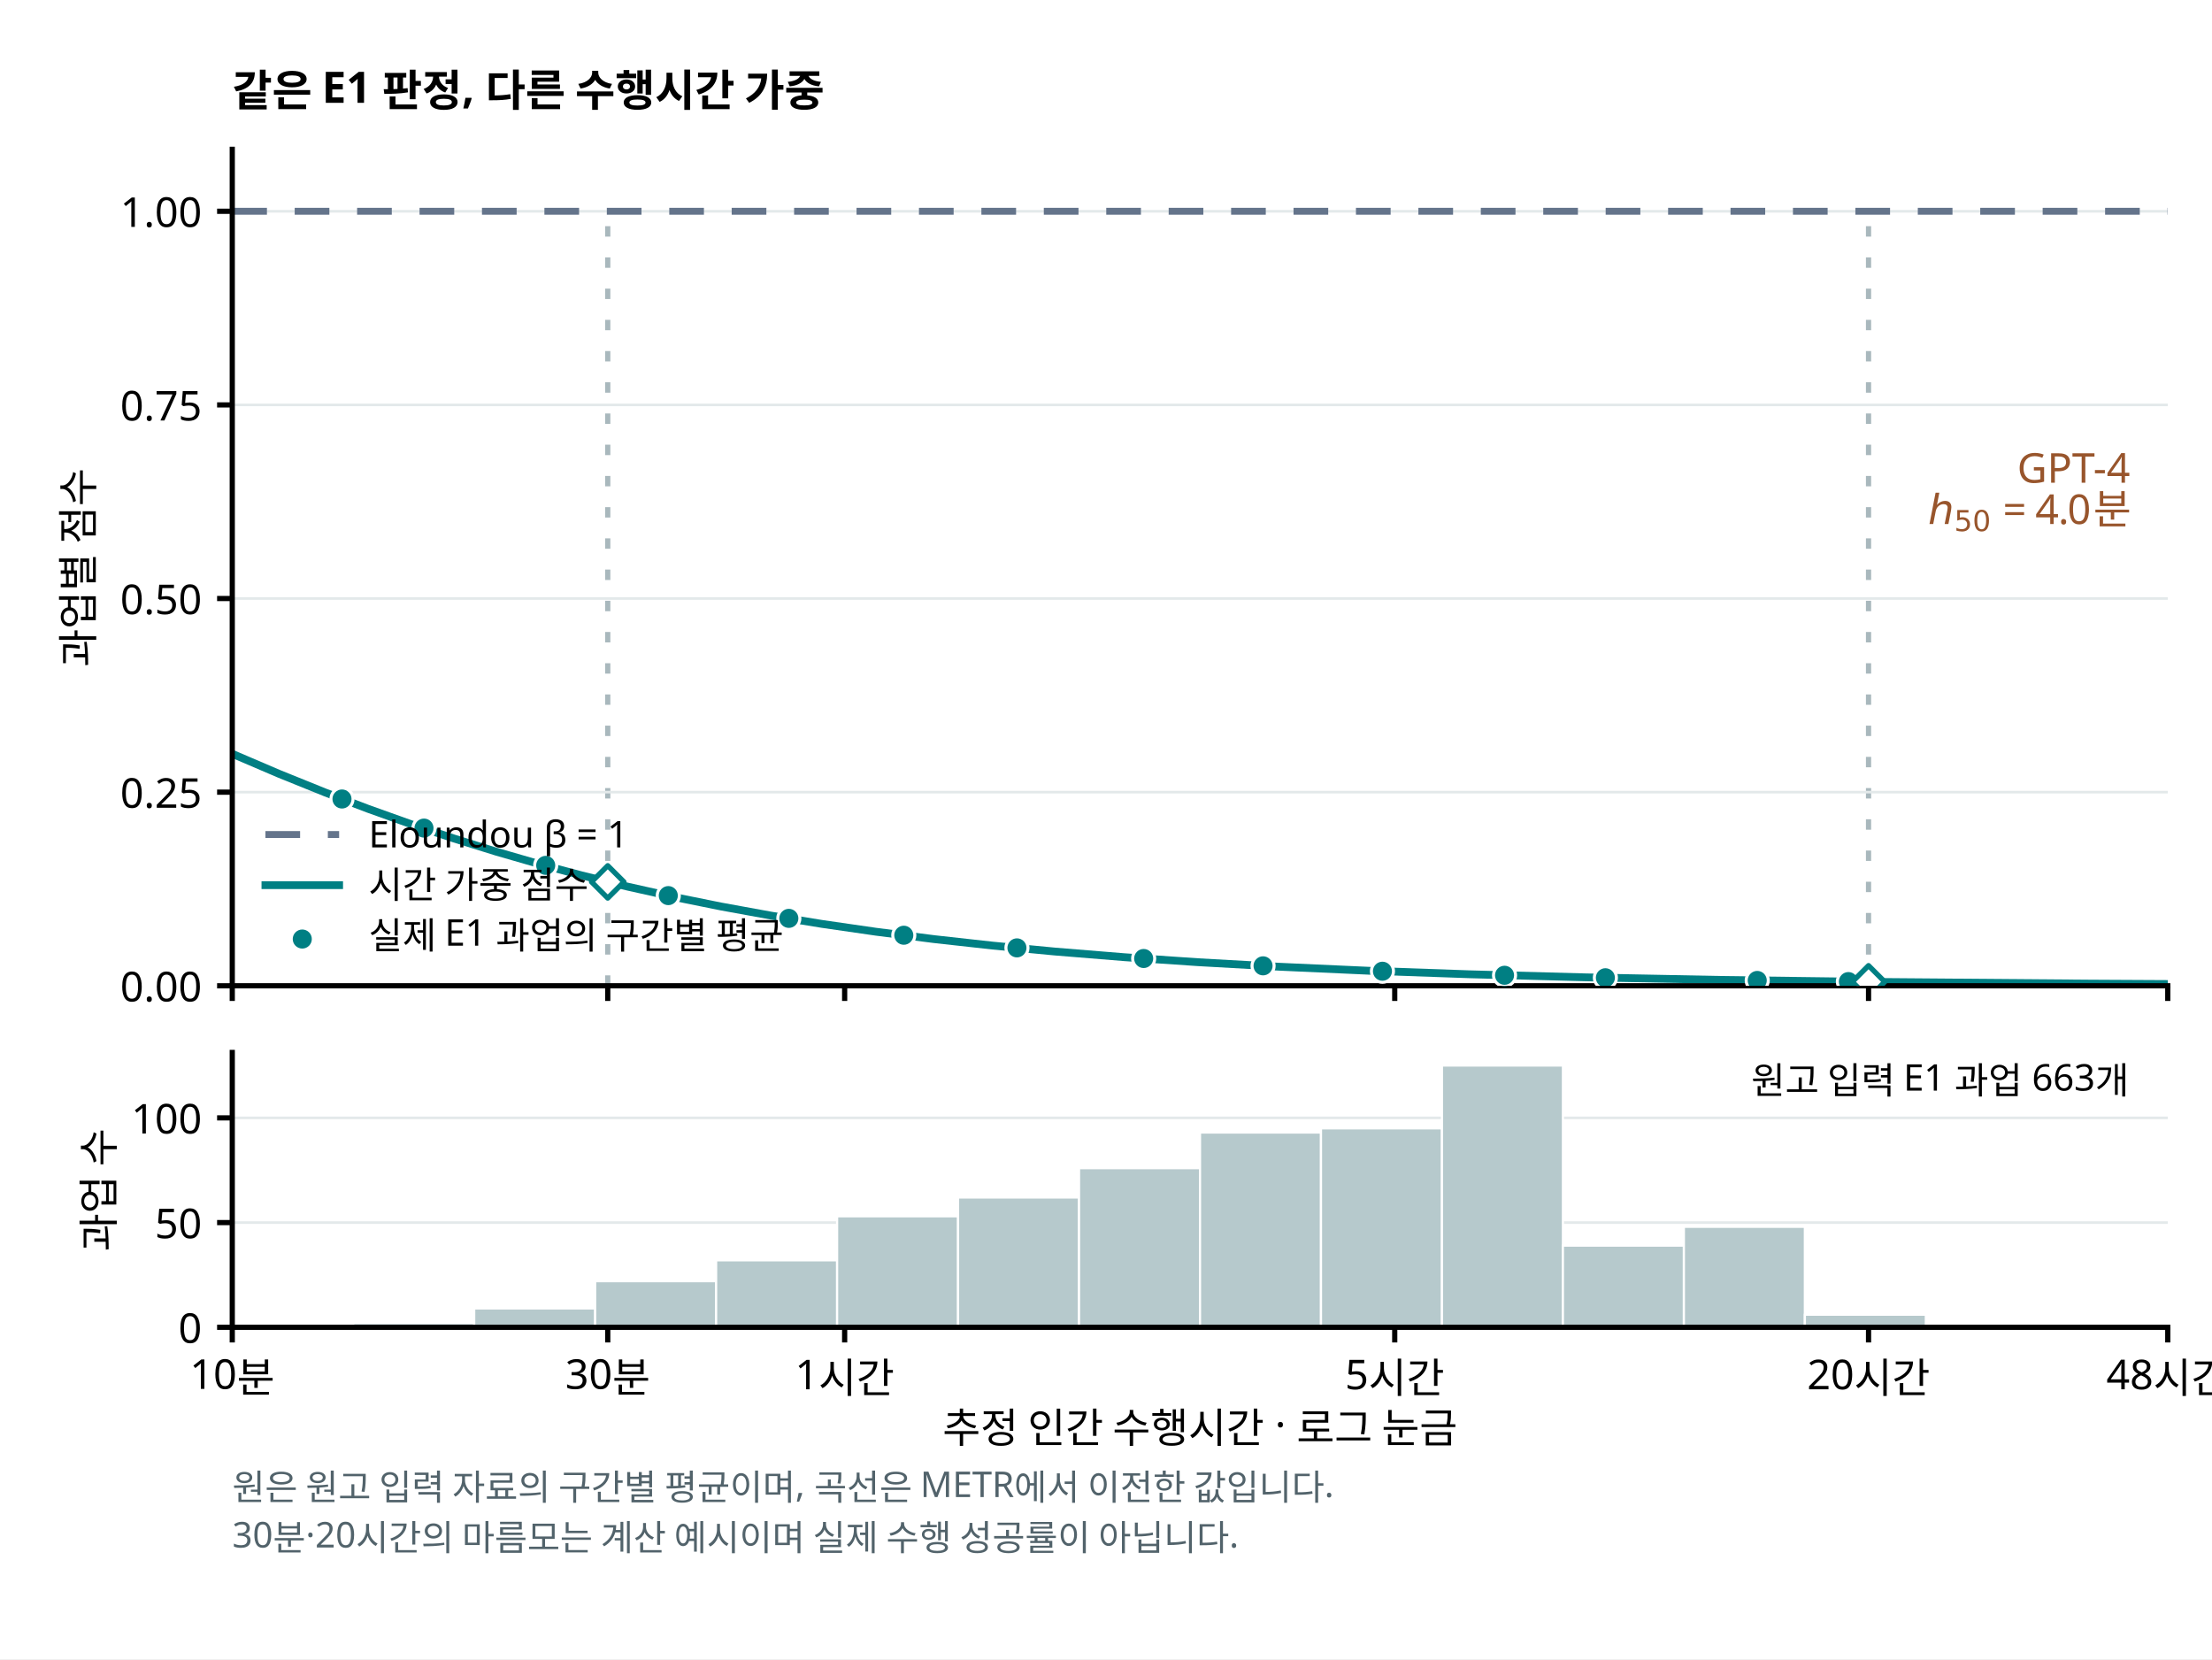
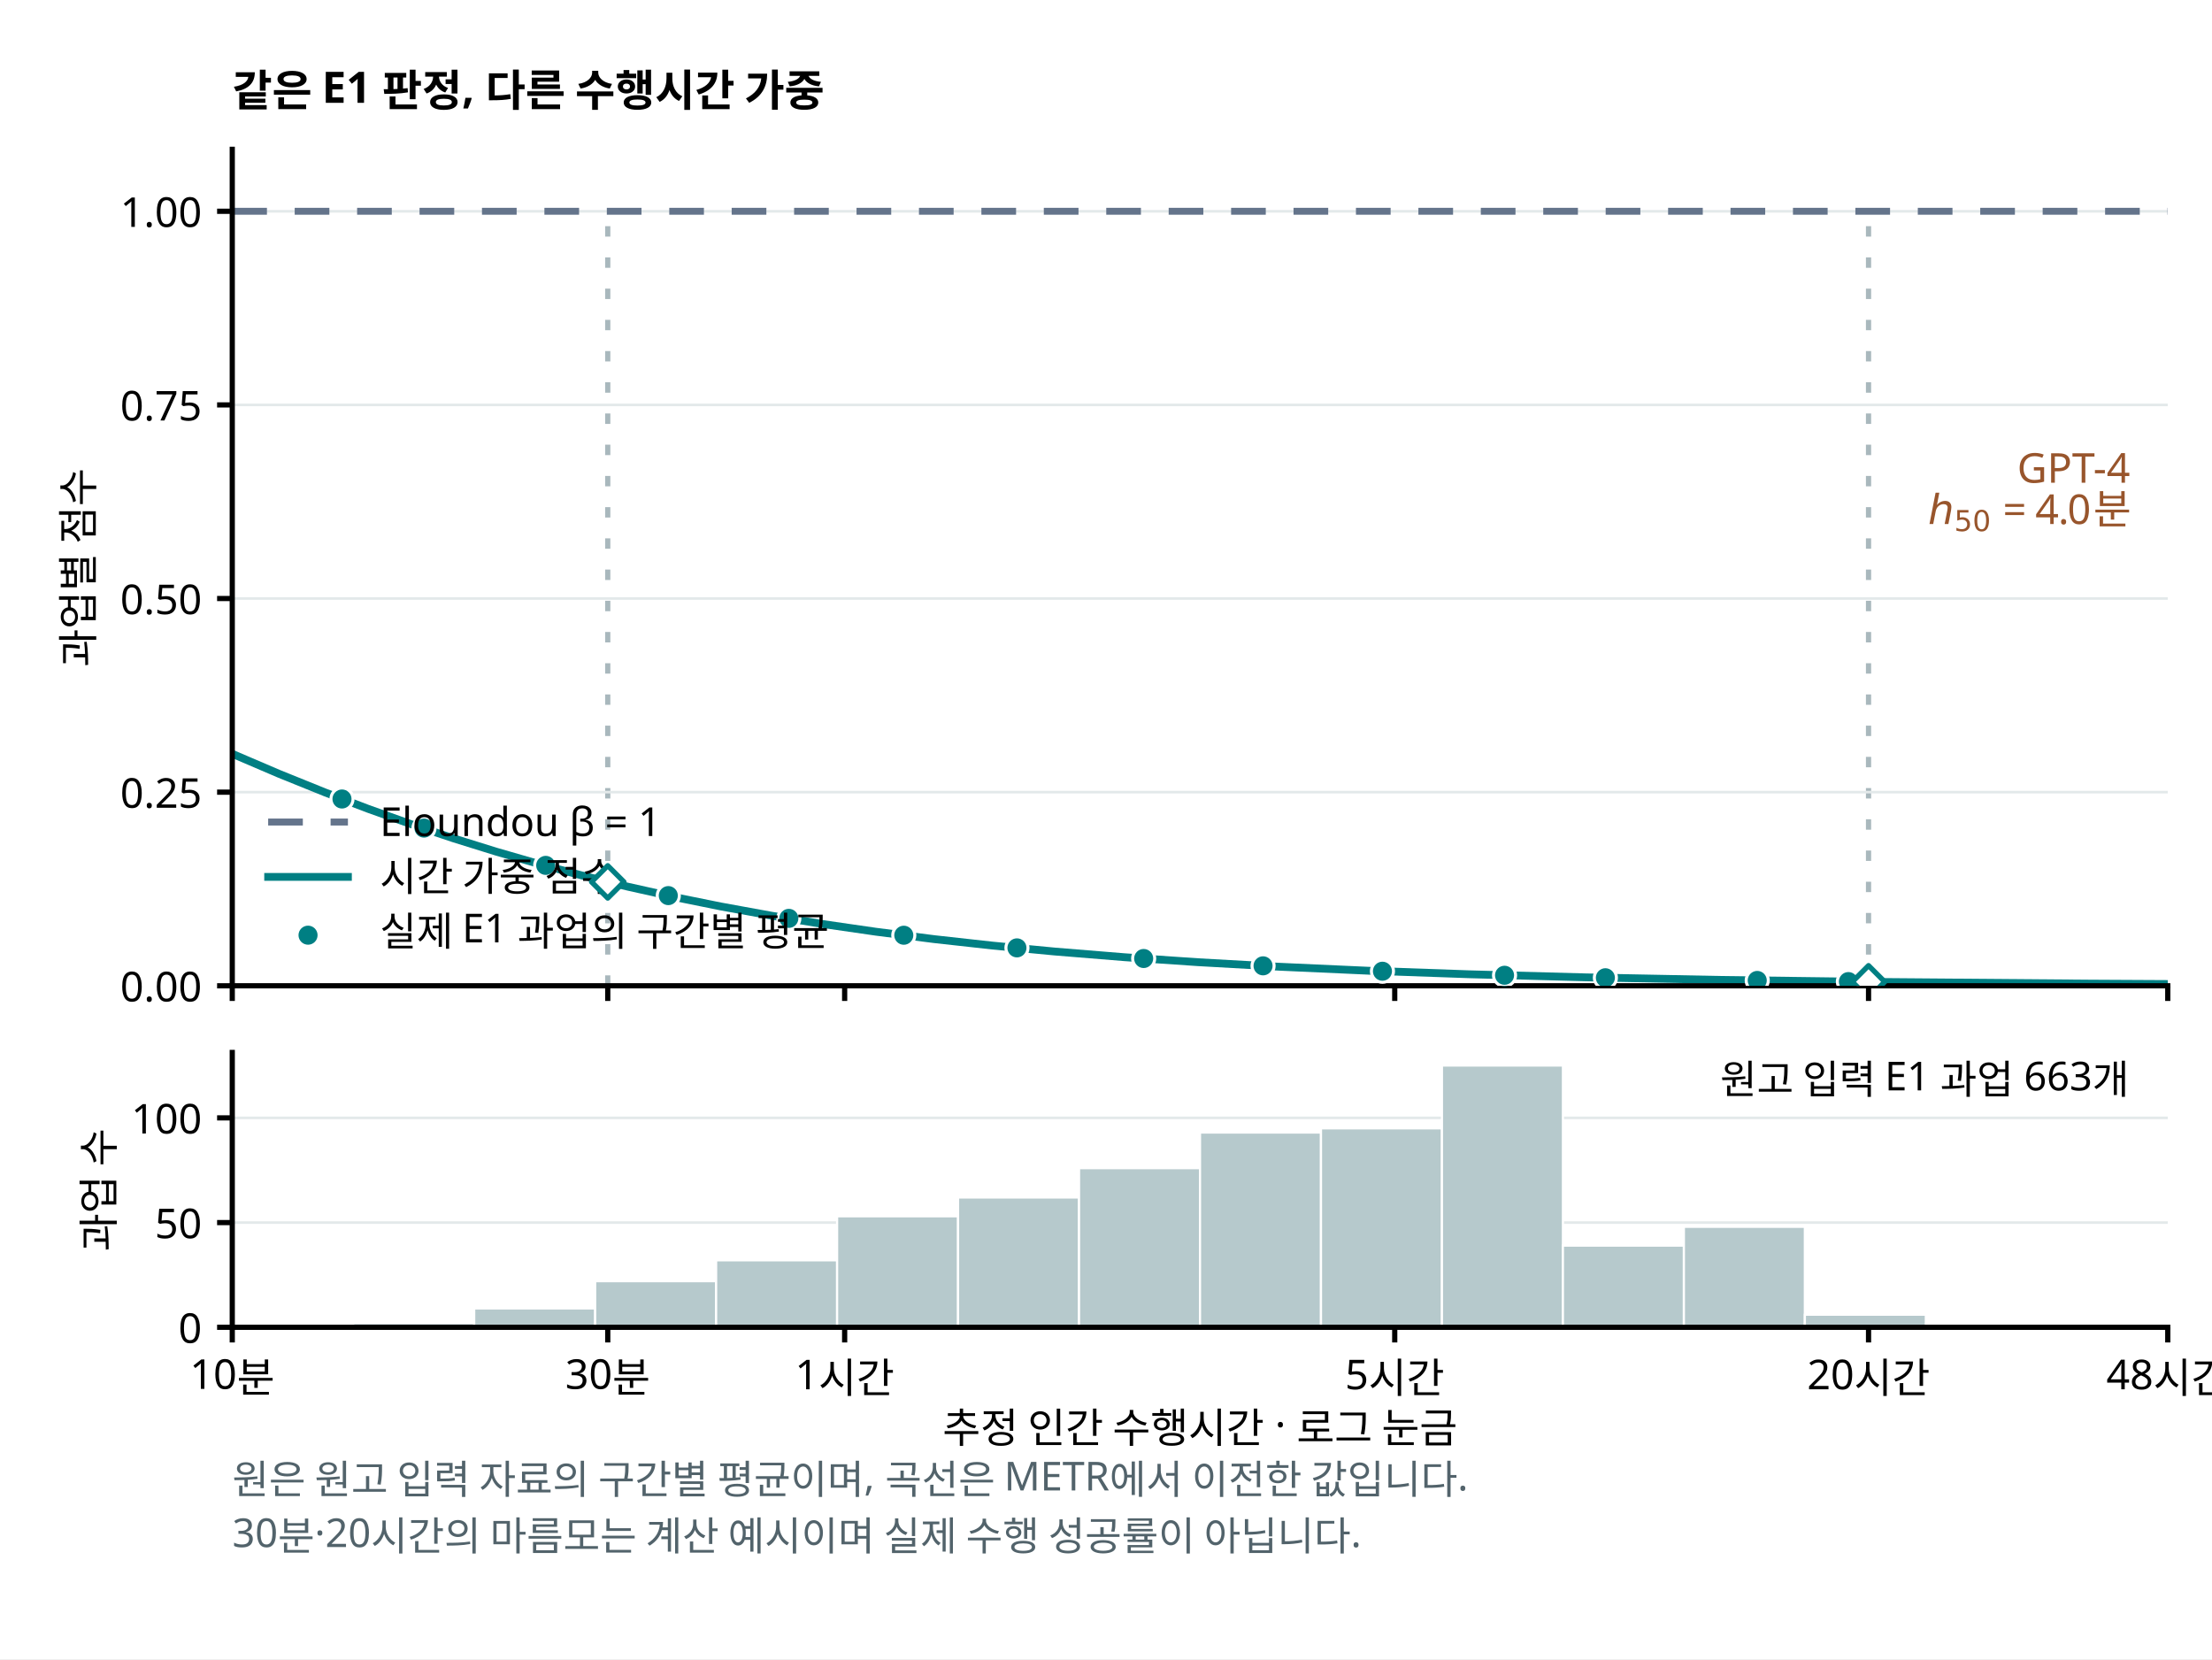
<svg xmlns="http://www.w3.org/2000/svg" xmlns:xlink="http://www.w3.org/1999/xlink" width="510.236pt" height="382.677pt" viewBox="0 0 510.236 382.677" version="1.1">
  <defs>
    <style type="text/css">*{stroke-linejoin: round; stroke-linecap: butt}</style>
  </defs>
  <g id="figure_1">
    <g id="patch_1">
      <path d="M 0 382.677 L 510.236 382.677 L 510.236 0 L 0 0 z " style="fill: #ffffff" />
    </g>
    <g id="axes_1">
      <g id="patch_2">
        <path d="M 53.575 227.371 L 500.031 227.371 L 500.031 34.441 L 53.575 34.441 z " style="fill: #ffffff" />
      </g>
      <g id="LineCollection_1">
-         <path d="M 140.187 227.371 L 140.187 48.732 " clip-path="url(#p66f9ab39ed)" style="fill: none; stroke-dasharray: 2.4,4.8; stroke-dashoffset: 0; stroke: #a9b8bd; stroke-width: 1.2" />
+         <path d="M 140.187 227.371 L 140.187 48.732 " clip-path="url(#pb4c1666405)" style="fill: none; stroke-dasharray: 2.4,4.8; stroke-dashoffset: 0; stroke: #a9b8bd; stroke-width: 1.2" />
      </g>
      <g id="LineCollection_2">
-         <path d="M 431.011 227.371 L 431.011 48.732 " clip-path="url(#p66f9ab39ed)" style="fill: none; stroke-dasharray: 2.4,4.8; stroke-dashoffset: 0; stroke: #a9b8bd; stroke-width: 1.2" />
+         <path d="M 431.011 227.371 L 431.011 48.732 " clip-path="url(#pb4c1666405)" style="fill: none; stroke-dasharray: 2.4,4.8; stroke-dashoffset: 0; stroke: #a9b8bd; stroke-width: 1.2" />
      </g>
      <g id="matplotlib.axis_1">
        <g id="xtick_1">
          <g id="line2d_1">
            <defs>
-               <path id="m121d443ec5" d="M 0 0 L 0 3.5 " style="stroke: #000000; stroke-width: 1.2" />
+               <path id="m956a33d19a" d="M 0 0 L 0 3.5 " style="stroke: #000000; stroke-width: 1.2" />
            </defs>
            <g>
-               <use xlink:href="#m121d443ec5" x="53.575" y="227.371" style="stroke: #000000; stroke-width: 1.2" />
+               <use xlink:href="#m956a33d19a" x="53.575" y="227.371" style="stroke: #000000; stroke-width: 1.2" />
            </g>
          </g>
        </g>
        <g id="xtick_2">
          <g id="line2d_2">
            <g>
-               <use xlink:href="#m121d443ec5" x="140.187" y="227.371" style="stroke: #000000; stroke-width: 1.2" />
+               <use xlink:href="#m956a33d19a" x="140.187" y="227.371" style="stroke: #000000; stroke-width: 1.2" />
            </g>
          </g>
        </g>
        <g id="xtick_3">
          <g id="line2d_3">
            <g>
-               <use xlink:href="#m121d443ec5" x="194.834" y="227.371" style="stroke: #000000; stroke-width: 1.2" />
+               <use xlink:href="#m956a33d19a" x="194.834" y="227.371" style="stroke: #000000; stroke-width: 1.2" />
            </g>
          </g>
        </g>
        <g id="xtick_4">
          <g id="line2d_4">
            <g>
-               <use xlink:href="#m121d443ec5" x="321.719" y="227.371" style="stroke: #000000; stroke-width: 1.2" />
+               <use xlink:href="#m956a33d19a" x="321.719" y="227.371" style="stroke: #000000; stroke-width: 1.2" />
            </g>
          </g>
        </g>
        <g id="xtick_5">
          <g id="line2d_5">
            <g>
-               <use xlink:href="#m121d443ec5" x="431.011" y="227.371" style="stroke: #000000; stroke-width: 1.2" />
+               <use xlink:href="#m956a33d19a" x="431.011" y="227.371" style="stroke: #000000; stroke-width: 1.2" />
            </g>
          </g>
        </g>
        <g id="xtick_6">
          <g id="line2d_6">
            <g>
-               <use xlink:href="#m121d443ec5" x="500.031" y="227.371" style="stroke: #000000; stroke-width: 1.2" />
+               <use xlink:href="#m956a33d19a" x="500.031" y="227.371" style="stroke: #000000; stroke-width: 1.2" />
            </g>
          </g>
        </g>
        <g id="xtick_7" />
        <g id="xtick_8" />
        <g id="xtick_9" />
        <g id="xtick_10" />
        <g id="xtick_11" />
        <g id="xtick_12" />
        <g id="xtick_13" />
        <g id="xtick_14" />
        <g id="xtick_15" />
        <g id="xtick_16" />
        <g id="xtick_17" />
        <g id="xtick_18" />
        <g id="xtick_19" />
        <g id="xtick_20" />
      </g>
      <g id="matplotlib.axis_2">
        <g id="ytick_1">
          <g id="line2d_7">
-             <path d="M 53.575 227.371 L 500.031 227.371 " clip-path="url(#p66f9ab39ed)" style="fill: none; stroke: #e3e9ea; stroke-width: 0.6; stroke-linecap: square" />
+             <path d="M 53.575 227.371 L 500.031 227.371 " clip-path="url(#pb4c1666405)" style="fill: none; stroke: #e3e9ea; stroke-width: 0.6; stroke-linecap: square" />
          </g>
          <g id="line2d_8">
            <defs>
-               <path id="m2a590cf9a2" d="M 0 0 L -3.5 0 " style="stroke: #000000; stroke-width: 1.2" />
+               <path id="mb05fa299e4" d="M 0 0 L -3.5 0 " style="stroke: #000000; stroke-width: 1.2" />
            </defs>
            <g>
-               <use xlink:href="#m2a590cf9a2" x="53.575" y="227.371" style="stroke: #000000; stroke-width: 1.2" />
+               <use xlink:href="#mb05fa299e4" x="53.575" y="227.371" style="stroke: #000000; stroke-width: 1.2" />
            </g>
          </g>
          <g id="text_1">
            <text style="font-size: 9.5px; font-family: 'Apple SD Gothic Neo'; text-anchor: end" x="46.575" y="230.971" transform="rotate(-0 46.5748 230.9715)">0.00</text>
          </g>
        </g>
        <g id="ytick_2">
          <g id="line2d_9">
-             <path d="M 53.575 182.711 L 500.031 182.711 " clip-path="url(#p66f9ab39ed)" style="fill: none; stroke: #e3e9ea; stroke-width: 0.6; stroke-linecap: square" />
+             <path d="M 53.575 182.711 L 500.031 182.711 " clip-path="url(#pb4c1666405)" style="fill: none; stroke: #e3e9ea; stroke-width: 0.6; stroke-linecap: square" />
          </g>
          <g id="line2d_10">
            <g>
-               <use xlink:href="#m2a590cf9a2" x="53.575" y="182.711" style="stroke: #000000; stroke-width: 1.2" />
+               <use xlink:href="#mb05fa299e4" x="53.575" y="182.711" style="stroke: #000000; stroke-width: 1.2" />
            </g>
          </g>
          <g id="text_2">
            <text style="font-size: 9.5px; font-family: 'Apple SD Gothic Neo'; text-anchor: end" x="46.575" y="186.312" transform="rotate(-0 46.5748 186.3117)">0.25</text>
          </g>
        </g>
        <g id="ytick_3">
          <g id="line2d_11">
-             <path d="M 53.575 138.052 L 500.031 138.052 " clip-path="url(#p66f9ab39ed)" style="fill: none; stroke: #e3e9ea; stroke-width: 0.6; stroke-linecap: square" />
+             <path d="M 53.575 138.052 L 500.031 138.052 " clip-path="url(#pb4c1666405)" style="fill: none; stroke: #e3e9ea; stroke-width: 0.6; stroke-linecap: square" />
          </g>
          <g id="line2d_12">
            <g>
-               <use xlink:href="#m2a590cf9a2" x="53.575" y="138.052" style="stroke: #000000; stroke-width: 1.2" />
+               <use xlink:href="#mb05fa299e4" x="53.575" y="138.052" style="stroke: #000000; stroke-width: 1.2" />
            </g>
          </g>
          <g id="text_3">
            <text style="font-size: 9.5px; font-family: 'Apple SD Gothic Neo'; text-anchor: end" x="46.575" y="141.652" transform="rotate(-0 46.5748 141.6519)">0.50</text>
          </g>
        </g>
        <g id="ytick_4">
          <g id="line2d_13">
-             <path d="M 53.575 93.392 L 500.031 93.392 " clip-path="url(#p66f9ab39ed)" style="fill: none; stroke: #e3e9ea; stroke-width: 0.6; stroke-linecap: square" />
+             <path d="M 53.575 93.392 L 500.031 93.392 " clip-path="url(#pb4c1666405)" style="fill: none; stroke: #e3e9ea; stroke-width: 0.6; stroke-linecap: square" />
          </g>
          <g id="line2d_14">
            <g>
-               <use xlink:href="#m2a590cf9a2" x="53.575" y="93.392" style="stroke: #000000; stroke-width: 1.2" />
+               <use xlink:href="#mb05fa299e4" x="53.575" y="93.392" style="stroke: #000000; stroke-width: 1.2" />
            </g>
          </g>
          <g id="text_4">
            <text style="font-size: 9.5px; font-family: 'Apple SD Gothic Neo'; text-anchor: end" x="46.575" y="96.992" transform="rotate(-0 46.5748 96.99218)">0.75</text>
          </g>
        </g>
        <g id="ytick_5">
          <g id="line2d_15">
-             <path d="M 53.575 48.732 L 500.031 48.732 " clip-path="url(#p66f9ab39ed)" style="fill: none; stroke: #e3e9ea; stroke-width: 0.6; stroke-linecap: square" />
+             <path d="M 53.575 48.732 L 500.031 48.732 " clip-path="url(#pb4c1666405)" style="fill: none; stroke: #e3e9ea; stroke-width: 0.6; stroke-linecap: square" />
          </g>
          <g id="line2d_16">
            <g>
-               <use xlink:href="#m2a590cf9a2" x="53.575" y="48.732" style="stroke: #000000; stroke-width: 1.2" />
+               <use xlink:href="#mb05fa299e4" x="53.575" y="48.732" style="stroke: #000000; stroke-width: 1.2" />
            </g>
          </g>
          <g id="text_5">
            <text style="font-size: 9.5px; font-family: 'Apple SD Gothic Neo'; text-anchor: end" x="46.575" y="52.332" transform="rotate(-0 46.5748 52.33242)">1.00</text>
          </g>
        </g>
        <g id="text_6">
          <text style="font-size: 9.5px; font-family: 'Apple SD Gothic Neo'; text-anchor: middle" x="21.467" y="130.906" transform="rotate(-90 21.46699 130.906)">과업별 점수</text>
        </g>
      </g>
      <g id="line2d_17">
-         <path d="M 53.575 48.732 L 500.031 48.732 L 500.031 48.732 " clip-path="url(#p66f9ab39ed)" style="fill: none; stroke-dasharray: 8,6.4; stroke-dashoffset: 0; stroke: #64748b; stroke-width: 1.6" />
+         <path d="M 53.575 48.732 L 500.031 48.732 L 500.031 48.732 " clip-path="url(#pb4c1666405)" style="fill: none; stroke-dasharray: 8,6.4; stroke-dashoffset: 0; stroke: #64748b; stroke-width: 1.6" />
      </g>
      <g id="line2d_18">
-         <path d="M 53.575 173.867 L 64.311 178.462 L 75.048 182.802 L 84.889 186.549 L 94.731 190.068 L 104.573 193.358 L 114.415 196.422 L 124.256 199.263 L 134.098 201.889 L 144.834 204.517 L 155.571 206.91 L 166.307 209.082 L 177.938 211.201 L 189.57 213.098 L 202.095 214.911 L 215.516 216.615 L 228.937 218.1 L 243.252 219.468 L 259.356 220.778 L 276.356 221.933 L 295.145 222.981 L 315.723 223.904 L 338.985 224.719 L 365.826 225.427 L 397.141 226.02 L 434.718 226.499 L 482.137 226.87 L 500.031 226.964 L 500.031 226.964 " clip-path="url(#p66f9ab39ed)" style="fill: none; stroke: #007f83; stroke-width: 1.8; stroke-linecap: square" />
+         <path d="M 53.575 173.867 L 64.311 178.462 L 75.048 182.802 L 84.889 186.549 L 94.731 190.068 L 104.573 193.358 L 114.415 196.422 L 124.256 199.263 L 134.098 201.889 L 144.834 204.517 L 155.571 206.91 L 166.307 209.082 L 177.938 211.201 L 189.57 213.098 L 202.095 214.911 L 215.516 216.615 L 228.937 218.1 L 243.252 219.468 L 259.356 220.778 L 276.356 221.933 L 295.145 222.981 L 315.723 223.904 L 338.985 224.719 L 365.826 225.427 L 397.141 226.02 L 434.718 226.499 L 482.137 226.87 L 500.031 226.964 L 500.031 226.964 " clip-path="url(#pb4c1666405)" style="fill: none; stroke: #007f83; stroke-width: 1.8; stroke-linecap: square" />
      </g>
      <g id="line2d_19">
-         <path clip-path="url(#p66f9ab39ed)" style="fill: none; stroke-dasharray: 3.6,4.8; stroke-dashoffset: 0; stroke: #b46c3b; stroke-width: 1.2" />
+         <path clip-path="url(#pb4c1666405)" style="fill: none; stroke-dasharray: 3.6,4.8; stroke-dashoffset: 0; stroke: #b46c3b; stroke-width: 1.2" />
      </g>
      <g id="patch_3">
        <path d="M 53.575 227.371 L 53.575 34.441 " style="fill: none; stroke: #000000; stroke-width: 1.2; stroke-linejoin: miter; stroke-linecap: square" />
      </g>
      <g id="patch_4">
        <path d="M 53.575 227.371 L 500.031 227.371 " style="fill: none; stroke: #000000; stroke-width: 1.2; stroke-linejoin: miter; stroke-linecap: square" />
      </g>
      <g id="text_7">
        <text style="font-size: 9.5px; font-family: 'Apple SD Gothic Neo'; fill: #98552c" transform="translate(465.2906 111.3385)">GPT-4</text>
        <g style="fill: #98552c" transform="translate(444.7424 121.2369)">
          <text>
            <tspan x="0" y="-0.375" style="font-style: oblique; font-size: 9.5px; font-family: 'DejaVu Sans'; fill: #98552c">h</tspan>
            <tspan x="6.021" y="1.266" style="font-size: 6.65px; font-family: 'DejaVu Sans'; fill: #98552c">5</tspan>
            <tspan x="10.252" y="1.266" style="font-size: 6.65px; font-family: 'DejaVu Sans'; fill: #98552c">0</tspan>
            <tspan x="14.756" y="-0.375" style="font-size: 9.5px; font-family: 'Apple SD Gothic Neo'; fill: #98552c"> </tspan>
            <tspan x="17.255" y="-0.375" style="font-size: 9.5px; font-family: 'Apple SD Gothic Neo'; fill: #98552c">=</tspan>
            <tspan x="22.223" y="-0.375" style="font-size: 9.5px; font-family: 'Apple SD Gothic Neo'; fill: #98552c"> </tspan>
            <tspan x="24.722" y="-0.375" style="font-size: 9.5px; font-family: 'Apple SD Gothic Neo'; fill: #98552c">4</tspan>
            <tspan x="29.994" y="-0.375" style="font-size: 9.5px; font-family: 'Apple SD Gothic Neo'; fill: #98552c">.</tspan>
            <tspan x="32.141" y="-0.375" style="font-size: 9.5px; font-family: 'Apple SD Gothic Neo'; fill: #98552c">0</tspan>
            <tspan x="38.126" y="-0.375" style="font-size: 9.5px; font-family: 'Apple SD Gothic Neo'; fill: #98552c">분</tspan>
          </text>
        </g>
      </g>
      <g id="text_8">
        <text style="font-weight: 700; font-size: 10px; font-family: 'Apple SD Gothic Neo'; text-anchor: start" x="53.575" y="24.441" transform="rotate(-0 53.5748 24.44094)">같은 E1 판정, 다른 수행시간 가중</text>
      </g>
      <g id="PathCollection_1">
        <defs>
-           <path id="m7c7763823e" d="M 0 2.55 C 0.676 2.55 1.325 2.281 1.803 1.803 C 2.281 1.325 2.55 0.676 2.55 0 C 2.55 -0.676 2.281 -1.325 1.803 -1.803 C 1.325 -2.281 0.676 -2.55 0 -2.55 C -0.676 -2.55 -1.325 -2.281 -1.803 -1.803 C -2.281 -1.325 -2.55 -0.676 -2.55 0 C -2.55 0.676 -2.281 1.325 -1.803 1.803 C -1.325 2.281 -0.676 2.55 0 2.55 z " style="stroke: #ffffff; stroke-width: 0.7" />
+           <path id="m58cf69afa2" d="M 0 2.55 C 0.676 2.55 1.325 2.281 1.803 1.803 C 2.281 1.325 2.55 0.676 2.55 0 C 2.55 -0.676 2.281 -1.325 1.803 -1.803 C 1.325 -2.281 0.676 -2.55 0 -2.55 C -0.676 -2.55 -1.325 -2.281 -1.803 -1.803 C -2.281 -1.325 -2.55 -0.676 -2.55 0 C -2.55 0.676 -2.281 1.325 -1.803 1.803 C -1.325 2.281 -0.676 2.55 0 2.55 z " style="stroke: #ffffff; stroke-width: 0.7" />
        </defs>
-         <g clip-path="url(#p66f9ab39ed)">
-           <use xlink:href="#m7c7763823e" x="78.886" y="184.29" style="fill: #007f83; stroke: #ffffff; stroke-width: 0.7" />
-           <use xlink:href="#m7c7763823e" x="97.801" y="191" style="fill: #007f83; stroke: #ffffff; stroke-width: 0.7" />
-           <use xlink:href="#m7c7763823e" x="125.877" y="199.599" style="fill: #007f83; stroke: #ffffff; stroke-width: 0.7" />
-           <use xlink:href="#m7c7763823e" x="154.155" y="206.572" style="fill: #007f83; stroke: #ffffff; stroke-width: 0.7" />
-           <use xlink:href="#m7c7763823e" x="181.959" y="211.822" style="fill: #007f83; stroke: #ffffff; stroke-width: 0.7" />
-           <use xlink:href="#m7c7763823e" x="208.476" y="215.713" style="fill: #007f83; stroke: #ffffff; stroke-width: 0.7" />
-           <use xlink:href="#m7c7763823e" x="234.575" y="218.629" style="fill: #007f83; stroke: #ffffff; stroke-width: 0.7" />
-           <use xlink:href="#m7c7763823e" x="263.806" y="221.079" style="fill: #007f83; stroke: #ffffff; stroke-width: 0.7" />
-           <use xlink:href="#m7c7763823e" x="291.346" y="222.772" style="fill: #007f83; stroke: #ffffff; stroke-width: 0.7" />
-           <use xlink:href="#m7c7763823e" x="318.885" y="224.016" style="fill: #007f83; stroke: #ffffff; stroke-width: 0.7" />
-           <use xlink:href="#m7c7763823e" x="347.049" y="224.948" style="fill: #007f83; stroke: #ffffff; stroke-width: 0.7" />
-           <use xlink:href="#m7c7763823e" x="370.309" y="225.519" style="fill: #007f83; stroke: #ffffff; stroke-width: 0.7" />
-           <use xlink:href="#m7c7763823e" x="405.338" y="226.141" style="fill: #007f83; stroke: #ffffff; stroke-width: 0.7" />
-           <use xlink:href="#m7c7763823e" x="426.364" y="226.406" style="fill: #007f83; stroke: #ffffff; stroke-width: 0.7" />
+         <g clip-path="url(#pb4c1666405)">
+           <use xlink:href="#m58cf69afa2" x="78.886" y="184.29" style="fill: #007f83; stroke: #ffffff; stroke-width: 0.7" />
+           <use xlink:href="#m58cf69afa2" x="97.801" y="191" style="fill: #007f83; stroke: #ffffff; stroke-width: 0.7" />
+           <use xlink:href="#m58cf69afa2" x="125.877" y="199.599" style="fill: #007f83; stroke: #ffffff; stroke-width: 0.7" />
+           <use xlink:href="#m58cf69afa2" x="154.155" y="206.572" style="fill: #007f83; stroke: #ffffff; stroke-width: 0.7" />
+           <use xlink:href="#m58cf69afa2" x="181.959" y="211.822" style="fill: #007f83; stroke: #ffffff; stroke-width: 0.7" />
+           <use xlink:href="#m58cf69afa2" x="208.476" y="215.713" style="fill: #007f83; stroke: #ffffff; stroke-width: 0.7" />
+           <use xlink:href="#m58cf69afa2" x="234.575" y="218.629" style="fill: #007f83; stroke: #ffffff; stroke-width: 0.7" />
+           <use xlink:href="#m58cf69afa2" x="263.806" y="221.079" style="fill: #007f83; stroke: #ffffff; stroke-width: 0.7" />
+           <use xlink:href="#m58cf69afa2" x="291.346" y="222.772" style="fill: #007f83; stroke: #ffffff; stroke-width: 0.7" />
+           <use xlink:href="#m58cf69afa2" x="318.885" y="224.016" style="fill: #007f83; stroke: #ffffff; stroke-width: 0.7" />
+           <use xlink:href="#m58cf69afa2" x="347.049" y="224.948" style="fill: #007f83; stroke: #ffffff; stroke-width: 0.7" />
+           <use xlink:href="#m58cf69afa2" x="370.309" y="225.519" style="fill: #007f83; stroke: #ffffff; stroke-width: 0.7" />
+           <use xlink:href="#m58cf69afa2" x="405.338" y="226.141" style="fill: #007f83; stroke: #ffffff; stroke-width: 0.7" />
+           <use xlink:href="#m58cf69afa2" x="426.364" y="226.406" style="fill: #007f83; stroke: #ffffff; stroke-width: 0.7" />
        </g>
      </g>
      <g id="legend_1">
        <g id="line2d_20">
-           <path d="M 61.225 192.479 L 69.725 192.479 L 78.225 192.479 " style="fill: none; stroke-dasharray: 8,6.4; stroke-dashoffset: 0; stroke: #64748b; stroke-width: 1.6" />
+           <path d="M 61.855 189.605 L 71.055 189.605 L 80.255 189.605 " style="fill: none; stroke-dasharray: 8,6.4; stroke-dashoffset: 0; stroke: #64748b; stroke-width: 1.6" />
        </g>
        <g id="text_9">
-           <text style="font-size: 8.5px; font-family: 'Apple SD Gothic Neo'; text-anchor: start" x="85.025" y="195.454" transform="rotate(-0 85.0248 195.4536)">Eloundou β = 1</text>
+           <text style="font-size: 9.2px; font-family: 'Apple SD Gothic Neo'; text-anchor: start" x="87.615" y="192.825" transform="rotate(-0 87.6148 192.8251)">Eloundou β = 1</text>
        </g>
        <g id="line2d_21">
-           <path d="M 61.225 204.166 L 69.725 204.166 L 78.225 204.166 " style="fill: none; stroke: #007f83; stroke-width: 1.8; stroke-linecap: square" />
+           <path d="M 61.855 202.255 L 71.055 202.255 L 80.255 202.255 " style="fill: none; stroke: #007f83; stroke-width: 1.8; stroke-linecap: square" />
        </g>
        <g id="text_10">
-           <text style="font-size: 8.5px; font-family: 'Apple SD Gothic Neo'; text-anchor: start" x="85.025" y="207.141" transform="rotate(-0 85.0248 207.1411)">시간 가중 점수</text>
+           <text style="font-size: 9.2px; font-family: 'Apple SD Gothic Neo'; text-anchor: start" x="87.615" y="205.475" transform="rotate(-0 87.6148 205.4751)">시간 가중 점수</text>
        </g>
        <g id="PathCollection_2">
          <g>
-             <use xlink:href="#m7c7763823e" x="69.725" y="216.589" style="fill: #007f83; stroke: #ffffff; stroke-width: 0.7" />
+             <use xlink:href="#m58cf69afa2" x="71.055" y="215.701" style="fill: #007f83; stroke: #ffffff; stroke-width: 0.7" />
          </g>
        </g>
        <g id="text_11">
-           <text style="font-size: 8.5px; font-family: 'Apple SD Gothic Neo'; text-anchor: start" x="85.025" y="218.821" transform="rotate(-0 85.0248 218.8206)">실제 E1 과업의 구간별 평균</text>
+           <text style="font-size: 9.2px; font-family: 'Apple SD Gothic Neo'; text-anchor: start" x="87.615" y="218.116" transform="rotate(-0 87.6148 218.1165)">실제 E1 과업의 구간별 평균</text>
        </g>
      </g>
      <g id="PathCollection_3">
        <defs>
-           <path id="m36e30d0385" d="M -0 3.742 L 3.742 0 L 0 -3.742 L -3.742 -0 z " style="stroke: #007f83; stroke-width: 1.2" />
+           <path id="m6c77506776" d="M -0 3.742 L 3.742 0 L 0 -3.742 L -3.742 -0 z " style="stroke: #007f83; stroke-width: 1.2" />
        </defs>
-         <g clip-path="url(#p66f9ab39ed)">
-           <use xlink:href="#m36e30d0385" x="140.187" y="203.409" style="fill: #ffffff; stroke: #007f83; stroke-width: 1.2" />
+         <g clip-path="url(#pb4c1666405)">
+           <use xlink:href="#m6c77506776" x="140.187" y="203.409" style="fill: #ffffff; stroke: #007f83; stroke-width: 1.2" />
        </g>
      </g>
      <g id="PathCollection_4">
-         <g clip-path="url(#p66f9ab39ed)">
-           <use xlink:href="#m36e30d0385" x="431.011" y="226.46" style="fill: #ffffff; stroke: #007f83; stroke-width: 1.2" />
+         <g clip-path="url(#pb4c1666405)">
+           <use xlink:href="#m6c77506776" x="431.011" y="226.46" style="fill: #ffffff; stroke: #007f83; stroke-width: 1.2" />
        </g>
      </g>
    </g>
    <g id="axes_2">
      <g id="patch_5">
        <path d="M 53.575 306.142 L 500.031 306.142 L 500.031 242.75 L 53.575 242.75 z " style="fill: #ffffff" />
      </g>
      <g id="matplotlib.axis_3">
        <g id="xtick_21">
          <g id="line2d_22">
            <g>
-               <use xlink:href="#m121d443ec5" x="53.575" y="306.142" style="stroke: #000000; stroke-width: 1.2" />
+               <use xlink:href="#m956a33d19a" x="53.575" y="306.142" style="stroke: #000000; stroke-width: 1.2" />
            </g>
          </g>
          <g id="text_12">
            <text style="font-size: 9.5px; font-family: 'Apple SD Gothic Neo'; text-anchor: middle" x="53.575" y="320.342" transform="rotate(-0 53.5748 320.3424)">10분</text>
          </g>
        </g>
        <g id="xtick_22">
          <g id="line2d_23">
            <g>
-               <use xlink:href="#m121d443ec5" x="140.187" y="306.142" style="stroke: #000000; stroke-width: 1.2" />
+               <use xlink:href="#m956a33d19a" x="140.187" y="306.142" style="stroke: #000000; stroke-width: 1.2" />
            </g>
          </g>
          <g id="text_13">
            <text style="font-size: 9.5px; font-family: 'Apple SD Gothic Neo'; text-anchor: middle" x="140.187" y="320.342" transform="rotate(-0 140.1872 320.3424)">30분</text>
          </g>
        </g>
        <g id="xtick_23">
          <g id="line2d_24">
            <g>
-               <use xlink:href="#m121d443ec5" x="194.834" y="306.142" style="stroke: #000000; stroke-width: 1.2" />
+               <use xlink:href="#m956a33d19a" x="194.834" y="306.142" style="stroke: #000000; stroke-width: 1.2" />
            </g>
          </g>
          <g id="text_14">
            <text style="font-size: 9.5px; font-family: 'Apple SD Gothic Neo'; text-anchor: middle" x="194.834" y="320.439" transform="rotate(-0 194.8336 320.4389)">1시간</text>
          </g>
        </g>
        <g id="xtick_24">
          <g id="line2d_25">
            <g>
-               <use xlink:href="#m121d443ec5" x="321.719" y="306.142" style="stroke: #000000; stroke-width: 1.2" />
+               <use xlink:href="#m956a33d19a" x="321.719" y="306.142" style="stroke: #000000; stroke-width: 1.2" />
            </g>
          </g>
          <g id="text_15">
            <text style="font-size: 9.5px; font-family: 'Apple SD Gothic Neo'; text-anchor: middle" x="321.719" y="320.439" transform="rotate(-0 321.7185 320.4389)">5시간</text>
          </g>
        </g>
        <g id="xtick_25">
          <g id="line2d_26">
            <g>
-               <use xlink:href="#m121d443ec5" x="431.011" y="306.142" style="stroke: #000000; stroke-width: 1.2" />
+               <use xlink:href="#m956a33d19a" x="431.011" y="306.142" style="stroke: #000000; stroke-width: 1.2" />
            </g>
          </g>
          <g id="text_16">
            <text style="font-size: 9.5px; font-family: 'Apple SD Gothic Neo'; text-anchor: middle" x="431.011" y="320.439" transform="rotate(-0 431.0113 320.4389)">20시간</text>
          </g>
        </g>
        <g id="xtick_26">
          <g id="line2d_27">
            <g>
-               <use xlink:href="#m121d443ec5" x="500.031" y="306.142" style="stroke: #000000; stroke-width: 1.2" />
+               <use xlink:href="#m956a33d19a" x="500.031" y="306.142" style="stroke: #000000; stroke-width: 1.2" />
            </g>
          </g>
          <g id="text_17">
            <text style="font-size: 9.5px; font-family: 'Apple SD Gothic Neo'; text-anchor: middle" x="500.031" y="320.439" transform="rotate(-0 500.0315 320.4389)">48시간</text>
          </g>
        </g>
        <g id="xtick_27" />
        <g id="xtick_28" />
        <g id="xtick_29" />
        <g id="xtick_30" />
        <g id="xtick_31" />
        <g id="xtick_32" />
        <g id="xtick_33" />
        <g id="xtick_34" />
        <g id="xtick_35" />
        <g id="xtick_36" />
        <g id="xtick_37" />
        <g id="xtick_38" />
        <g id="xtick_39" />
        <g id="xtick_40" />
        <g id="text_18">
          <text style="font-size: 9.5px; font-family: 'Apple SD Gothic Neo'; text-anchor: middle" x="276.803" y="332.751" transform="rotate(-0 276.8032 332.7514)">추정 인간 수행시간 · 로그 눈금</text>
        </g>
      </g>
      <g id="matplotlib.axis_4">
        <g id="ytick_6">
          <g id="line2d_28">
-             <path d="M 53.575 306.142 L 500.031 306.142 " clip-path="url(#p7dfc947566)" style="fill: none; stroke: #e3e9ea; stroke-width: 0.6; stroke-linecap: square" />
+             <path d="M 53.575 306.142 L 500.031 306.142 " clip-path="url(#p12948597d0)" style="fill: none; stroke: #e3e9ea; stroke-width: 0.6; stroke-linecap: square" />
          </g>
          <g id="line2d_29">
            <g>
-               <use xlink:href="#m2a590cf9a2" x="53.575" y="306.142" style="stroke: #000000; stroke-width: 1.2" />
+               <use xlink:href="#mb05fa299e4" x="53.575" y="306.142" style="stroke: #000000; stroke-width: 1.2" />
            </g>
          </g>
          <g id="text_19">
            <text style="font-size: 9.5px; font-family: 'Apple SD Gothic Neo'; text-anchor: end" x="46.575" y="309.742" transform="rotate(-0 46.5748 309.7421)">0</text>
          </g>
        </g>
        <g id="ytick_7">
          <g id="line2d_30">
-             <path d="M 53.575 281.993 L 500.031 281.993 " clip-path="url(#p7dfc947566)" style="fill: none; stroke: #e3e9ea; stroke-width: 0.6; stroke-linecap: square" />
+             <path d="M 53.575 281.993 L 500.031 281.993 " clip-path="url(#p12948597d0)" style="fill: none; stroke: #e3e9ea; stroke-width: 0.6; stroke-linecap: square" />
          </g>
          <g id="line2d_31">
            <g>
-               <use xlink:href="#m2a590cf9a2" x="53.575" y="281.993" style="stroke: #000000; stroke-width: 1.2" />
+               <use xlink:href="#mb05fa299e4" x="53.575" y="281.993" style="stroke: #000000; stroke-width: 1.2" />
            </g>
          </g>
          <g id="text_20">
            <text style="font-size: 9.5px; font-family: 'Apple SD Gothic Neo'; text-anchor: end" x="46.575" y="285.593" transform="rotate(-0 46.5748 285.593)">50</text>
          </g>
        </g>
        <g id="ytick_8">
          <g id="line2d_32">
-             <path d="M 53.575 257.844 L 500.031 257.844 " clip-path="url(#p7dfc947566)" style="fill: none; stroke: #e3e9ea; stroke-width: 0.6; stroke-linecap: square" />
+             <path d="M 53.575 257.844 L 500.031 257.844 " clip-path="url(#p12948597d0)" style="fill: none; stroke: #e3e9ea; stroke-width: 0.6; stroke-linecap: square" />
          </g>
          <g id="line2d_33">
            <g>
-               <use xlink:href="#m2a590cf9a2" x="53.575" y="257.844" style="stroke: #000000; stroke-width: 1.2" />
+               <use xlink:href="#mb05fa299e4" x="53.575" y="257.844" style="stroke: #000000; stroke-width: 1.2" />
            </g>
          </g>
          <g id="text_21">
            <text style="font-size: 9.5px; font-family: 'Apple SD Gothic Neo'; text-anchor: end" x="46.575" y="261.444" transform="rotate(-0 46.5748 261.4439)">100</text>
          </g>
        </g>
        <g id="text_22">
          <text style="font-size: 9.5px; font-family: 'Apple SD Gothic Neo'; text-anchor: middle" x="26.207" y="274.446" transform="rotate(-90 26.2066 274.4461)">과업 수</text>
        </g>
      </g>
      <g id="patch_6">
-         <path d="M 53.575 306.142 L 81.478 306.142 L 81.478 305.659 L 53.575 305.659 z " clip-path="url(#p7dfc947566)" style="fill: #b6c9cc; stroke: #ffffff; stroke-width: 0.5; stroke-linejoin: miter" />
+         <path d="M 53.575 306.142 L 81.478 306.142 L 81.478 305.659 L 53.575 305.659 z " clip-path="url(#p12948597d0)" style="fill: #b6c9cc; stroke: #ffffff; stroke-width: 0.5; stroke-linejoin: miter" />
      </g>
      <g id="patch_7">
-         <path d="M 81.478 306.142 L 109.382 306.142 L 109.382 305.176 L 81.478 305.176 z " clip-path="url(#p7dfc947566)" style="fill: #b6c9cc; stroke: #ffffff; stroke-width: 0.5; stroke-linejoin: miter" />
+         <path d="M 81.478 306.142 L 109.382 306.142 L 109.382 305.176 L 81.478 305.176 z " clip-path="url(#p12948597d0)" style="fill: #b6c9cc; stroke: #ffffff; stroke-width: 0.5; stroke-linejoin: miter" />
      </g>
      <g id="patch_8">
-         <path d="M 109.382 306.142 L 137.285 306.142 L 137.285 301.795 L 109.382 301.795 z " clip-path="url(#p7dfc947566)" style="fill: #b6c9cc; stroke: #ffffff; stroke-width: 0.5; stroke-linejoin: miter" />
+         <path d="M 109.382 306.142 L 137.285 306.142 L 137.285 301.795 L 109.382 301.795 z " clip-path="url(#p12948597d0)" style="fill: #b6c9cc; stroke: #ffffff; stroke-width: 0.5; stroke-linejoin: miter" />
      </g>
      <g id="patch_9">
-         <path d="M 137.285 306.142 L 165.189 306.142 L 165.189 295.516 L 137.285 295.516 z " clip-path="url(#p7dfc947566)" style="fill: #b6c9cc; stroke: #ffffff; stroke-width: 0.5; stroke-linejoin: miter" />
+         <path d="M 137.285 306.142 L 165.189 306.142 L 165.189 295.516 L 137.285 295.516 z " clip-path="url(#p12948597d0)" style="fill: #b6c9cc; stroke: #ffffff; stroke-width: 0.5; stroke-linejoin: miter" />
      </g>
      <g id="patch_10">
-         <path d="M 165.189 306.142 L 193.093 306.142 L 193.093 290.686 L 165.189 290.686 z " clip-path="url(#p7dfc947566)" style="fill: #b6c9cc; stroke: #ffffff; stroke-width: 0.5; stroke-linejoin: miter" />
+         <path d="M 165.189 306.142 L 193.093 306.142 L 193.093 290.686 L 165.189 290.686 z " clip-path="url(#p12948597d0)" style="fill: #b6c9cc; stroke: #ffffff; stroke-width: 0.5; stroke-linejoin: miter" />
      </g>
      <g id="patch_11">
-         <path d="M 193.093 306.142 L 220.996 306.142 L 220.996 280.544 L 193.093 280.544 z " clip-path="url(#p7dfc947566)" style="fill: #b6c9cc; stroke: #ffffff; stroke-width: 0.5; stroke-linejoin: miter" />
+         <path d="M 193.093 306.142 L 220.996 306.142 L 220.996 280.544 L 193.093 280.544 z " clip-path="url(#p12948597d0)" style="fill: #b6c9cc; stroke: #ffffff; stroke-width: 0.5; stroke-linejoin: miter" />
      </g>
      <g id="patch_12">
-         <path d="M 220.996 306.142 L 248.9 306.142 L 248.9 276.197 L 220.996 276.197 z " clip-path="url(#p7dfc947566)" style="fill: #b6c9cc; stroke: #ffffff; stroke-width: 0.5; stroke-linejoin: miter" />
+         <path d="M 220.996 306.142 L 248.9 306.142 L 248.9 276.197 L 220.996 276.197 z " clip-path="url(#p12948597d0)" style="fill: #b6c9cc; stroke: #ffffff; stroke-width: 0.5; stroke-linejoin: miter" />
      </g>
      <g id="patch_13">
-         <path d="M 248.9 306.142 L 276.803 306.142 L 276.803 269.435 L 248.9 269.435 z " clip-path="url(#p7dfc947566)" style="fill: #b6c9cc; stroke: #ffffff; stroke-width: 0.5; stroke-linejoin: miter" />
+         <path d="M 248.9 306.142 L 276.803 306.142 L 276.803 269.435 L 248.9 269.435 z " clip-path="url(#p12948597d0)" style="fill: #b6c9cc; stroke: #ffffff; stroke-width: 0.5; stroke-linejoin: miter" />
      </g>
      <g id="patch_14">
-         <path d="M 276.803 306.142 L 304.707 306.142 L 304.707 261.224 L 276.803 261.224 z " clip-path="url(#p7dfc947566)" style="fill: #b6c9cc; stroke: #ffffff; stroke-width: 0.5; stroke-linejoin: miter" />
+         <path d="M 276.803 306.142 L 304.707 306.142 L 304.707 261.224 L 276.803 261.224 z " clip-path="url(#p12948597d0)" style="fill: #b6c9cc; stroke: #ffffff; stroke-width: 0.5; stroke-linejoin: miter" />
      </g>
      <g id="patch_15">
-         <path d="M 304.707 306.142 L 332.61 306.142 L 332.61 260.258 L 304.707 260.258 z " clip-path="url(#p7dfc947566)" style="fill: #b6c9cc; stroke: #ffffff; stroke-width: 0.5; stroke-linejoin: miter" />
+         <path d="M 304.707 306.142 L 332.61 306.142 L 332.61 260.258 L 304.707 260.258 z " clip-path="url(#p12948597d0)" style="fill: #b6c9cc; stroke: #ffffff; stroke-width: 0.5; stroke-linejoin: miter" />
      </g>
      <g id="patch_16">
-         <path d="M 332.61 306.142 L 360.514 306.142 L 360.514 245.769 L 332.61 245.769 z " clip-path="url(#p7dfc947566)" style="fill: #b6c9cc; stroke: #ffffff; stroke-width: 0.5; stroke-linejoin: miter" />
+         <path d="M 332.61 306.142 L 360.514 306.142 L 360.514 245.769 L 332.61 245.769 z " clip-path="url(#p12948597d0)" style="fill: #b6c9cc; stroke: #ffffff; stroke-width: 0.5; stroke-linejoin: miter" />
      </g>
      <g id="patch_17">
-         <path d="M 360.514 306.142 L 388.417 306.142 L 388.417 287.305 L 360.514 287.305 z " clip-path="url(#p7dfc947566)" style="fill: #b6c9cc; stroke: #ffffff; stroke-width: 0.5; stroke-linejoin: miter" />
+         <path d="M 360.514 306.142 L 388.417 306.142 L 388.417 287.305 L 360.514 287.305 z " clip-path="url(#p12948597d0)" style="fill: #b6c9cc; stroke: #ffffff; stroke-width: 0.5; stroke-linejoin: miter" />
      </g>
      <g id="patch_18">
-         <path d="M 388.417 306.142 L 416.321 306.142 L 416.321 282.959 L 388.417 282.959 z " clip-path="url(#p7dfc947566)" style="fill: #b6c9cc; stroke: #ffffff; stroke-width: 0.5; stroke-linejoin: miter" />
+         <path d="M 388.417 306.142 L 416.321 306.142 L 416.321 282.959 L 388.417 282.959 z " clip-path="url(#p12948597d0)" style="fill: #b6c9cc; stroke: #ffffff; stroke-width: 0.5; stroke-linejoin: miter" />
      </g>
      <g id="patch_19">
-         <path d="M 416.321 306.142 L 444.224 306.142 L 444.224 303.244 L 416.321 303.244 z " clip-path="url(#p7dfc947566)" style="fill: #b6c9cc; stroke: #ffffff; stroke-width: 0.5; stroke-linejoin: miter" />
+         <path d="M 416.321 306.142 L 444.224 306.142 L 444.224 303.244 L 416.321 303.244 z " clip-path="url(#p12948597d0)" style="fill: #b6c9cc; stroke: #ffffff; stroke-width: 0.5; stroke-linejoin: miter" />
      </g>
      <g id="patch_20">
-         <path d="M 444.224 306.142 L 472.128 306.142 L 472.128 306.142 L 444.224 306.142 z " clip-path="url(#p7dfc947566)" style="fill: #b6c9cc; stroke: #ffffff; stroke-width: 0.5; stroke-linejoin: miter" />
+         <path d="M 444.224 306.142 L 472.128 306.142 L 472.128 306.142 L 444.224 306.142 z " clip-path="url(#p12948597d0)" style="fill: #b6c9cc; stroke: #ffffff; stroke-width: 0.5; stroke-linejoin: miter" />
      </g>
      <g id="patch_21">
-         <path d="M 472.128 306.142 L 500.031 306.142 L 500.031 306.142 L 472.128 306.142 z " clip-path="url(#p7dfc947566)" style="fill: #b6c9cc; stroke: #ffffff; stroke-width: 0.5; stroke-linejoin: miter" />
+         <path d="M 472.128 306.142 L 500.031 306.142 L 500.031 306.142 L 472.128 306.142 z " clip-path="url(#p12948597d0)" style="fill: #b6c9cc; stroke: #ffffff; stroke-width: 0.5; stroke-linejoin: miter" />
      </g>
      <g id="patch_22">
        <path d="M 53.575 306.142 L 53.575 242.75 " style="fill: none; stroke: #000000; stroke-width: 1.2; stroke-linejoin: miter; stroke-linecap: square" />
      </g>
      <g id="patch_23">
        <path d="M 53.575 306.142 L 500.031 306.142 " style="fill: none; stroke: #000000; stroke-width: 1.2; stroke-linejoin: miter; stroke-linecap: square" />
      </g>
      <g id="text_23">
-         <text style="font-size: 8.5px; font-family: 'Apple SD Gothic Neo'; text-anchor: end" x="491.102" y="252.259" transform="rotate(-0 491.1024 252.2591)">원고 입력 E1 과업 663개</text>
+         <text style="font-size: 9.2px; font-family: 'Apple SD Gothic Neo'; text-anchor: end" x="491.102" y="252.259" transform="rotate(-0 491.1024 252.2591)">원고 입력 E1 과업 663개</text>
      </g>
    </g>
    <g id="text_24">
-       <text style="font-size: 8.2px; font-family: 'Apple SD Gothic Neo'; fill: #52636b" transform="translate(53.5748 345.9757)">원은 원고 입력 자료의 구간별 평균이며, 곡선은 METR에서 이전한 값입니다.</text>
-       <text style="font-size: 8.2px; font-family: 'Apple SD Gothic Neo'; fill: #52636b" transform="translate(53.5748 356.9345)">30분·20시간의 마름모는 계산 예시이며 실제 수행 성공률이 아닙니다.</text>
+       <text style="font-size: 9.2px; font-family: 'Apple SD Gothic Neo'; fill: #52636b" transform="translate(53.5748 344.5333)">원은 원고 입력 자료의 구간별 평균이며, 곡선은 METR에서 이전한 값입니다.</text>
+       <text style="font-size: 9.2px; font-family: 'Apple SD Gothic Neo'; fill: #52636b" transform="translate(53.5748 356.8285)">30분·20시간의 마름모는 계산 예시이며 실제 수행 성공률이 아닙니다.</text>
    </g>
  </g>
  <defs>
-     <clipPath id="p66f9ab39ed">
+     <clipPath id="pb4c1666405">
      <rect x="53.575" y="34.441" width="446.457" height="192.93" />
    </clipPath>
-     <clipPath id="p7dfc947566">
+     <clipPath id="p12948597d0">
      <rect x="53.575" y="242.75" width="446.457" height="63.391" />
    </clipPath>
  </defs>
</svg>
